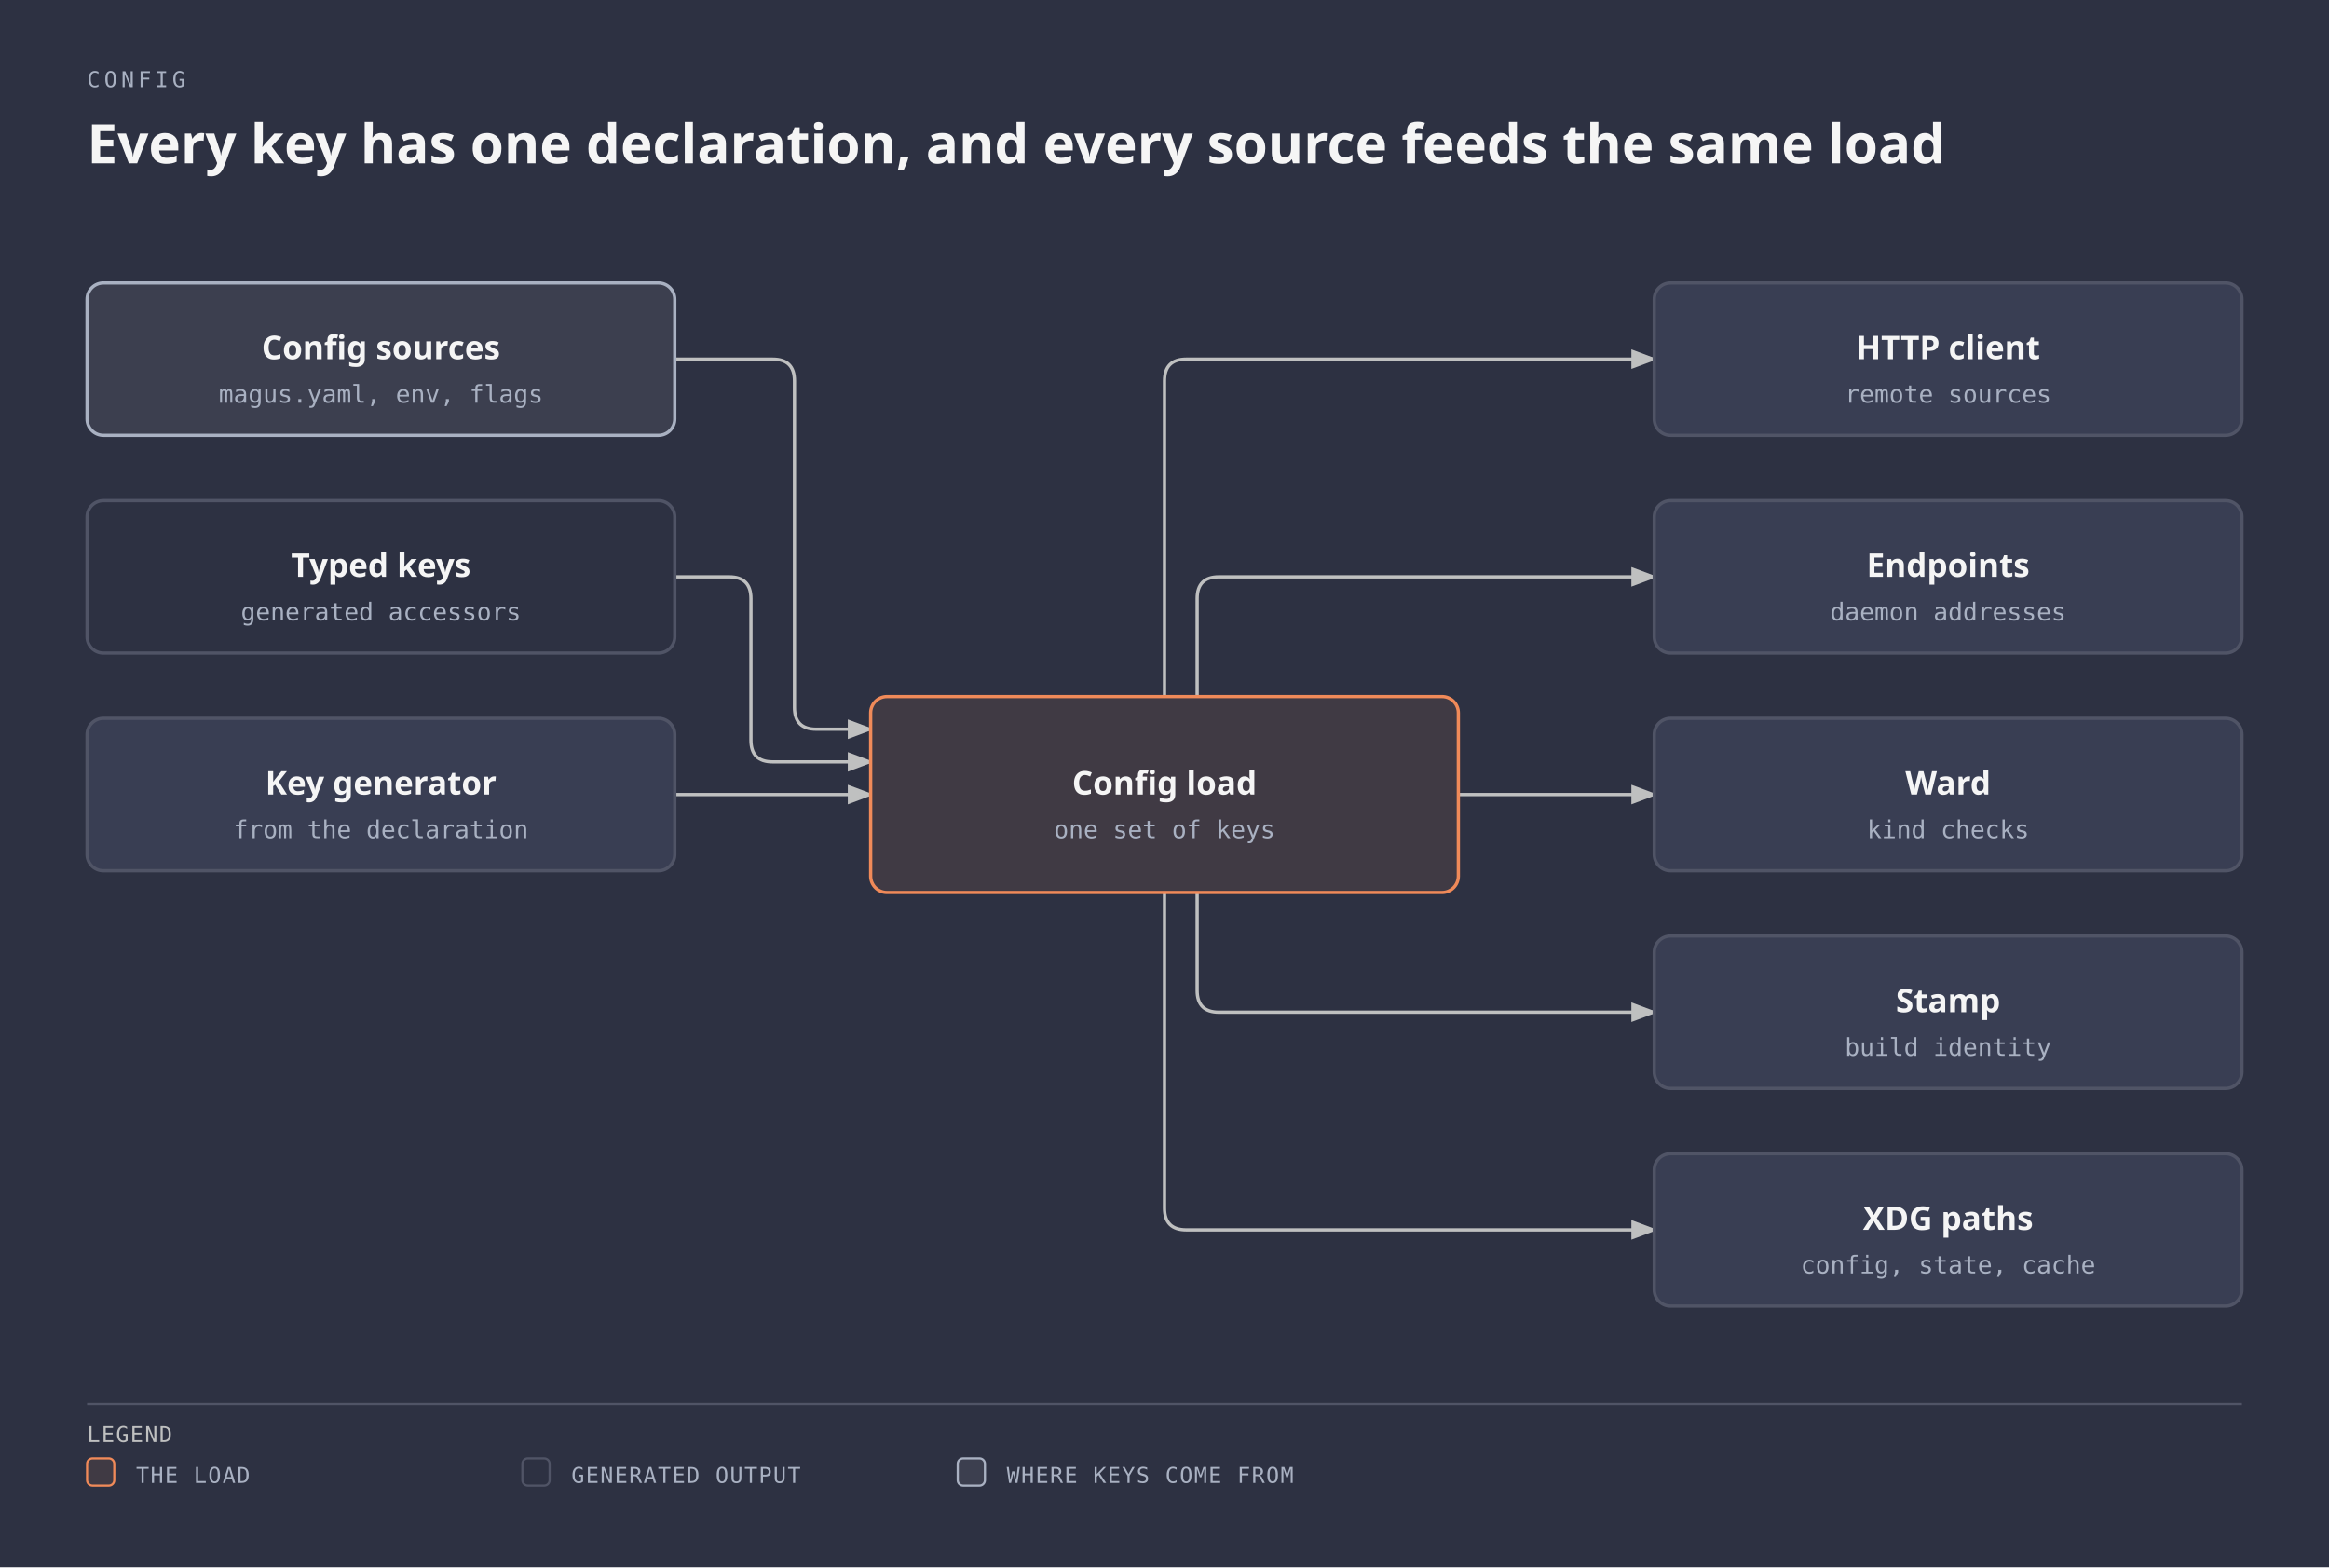
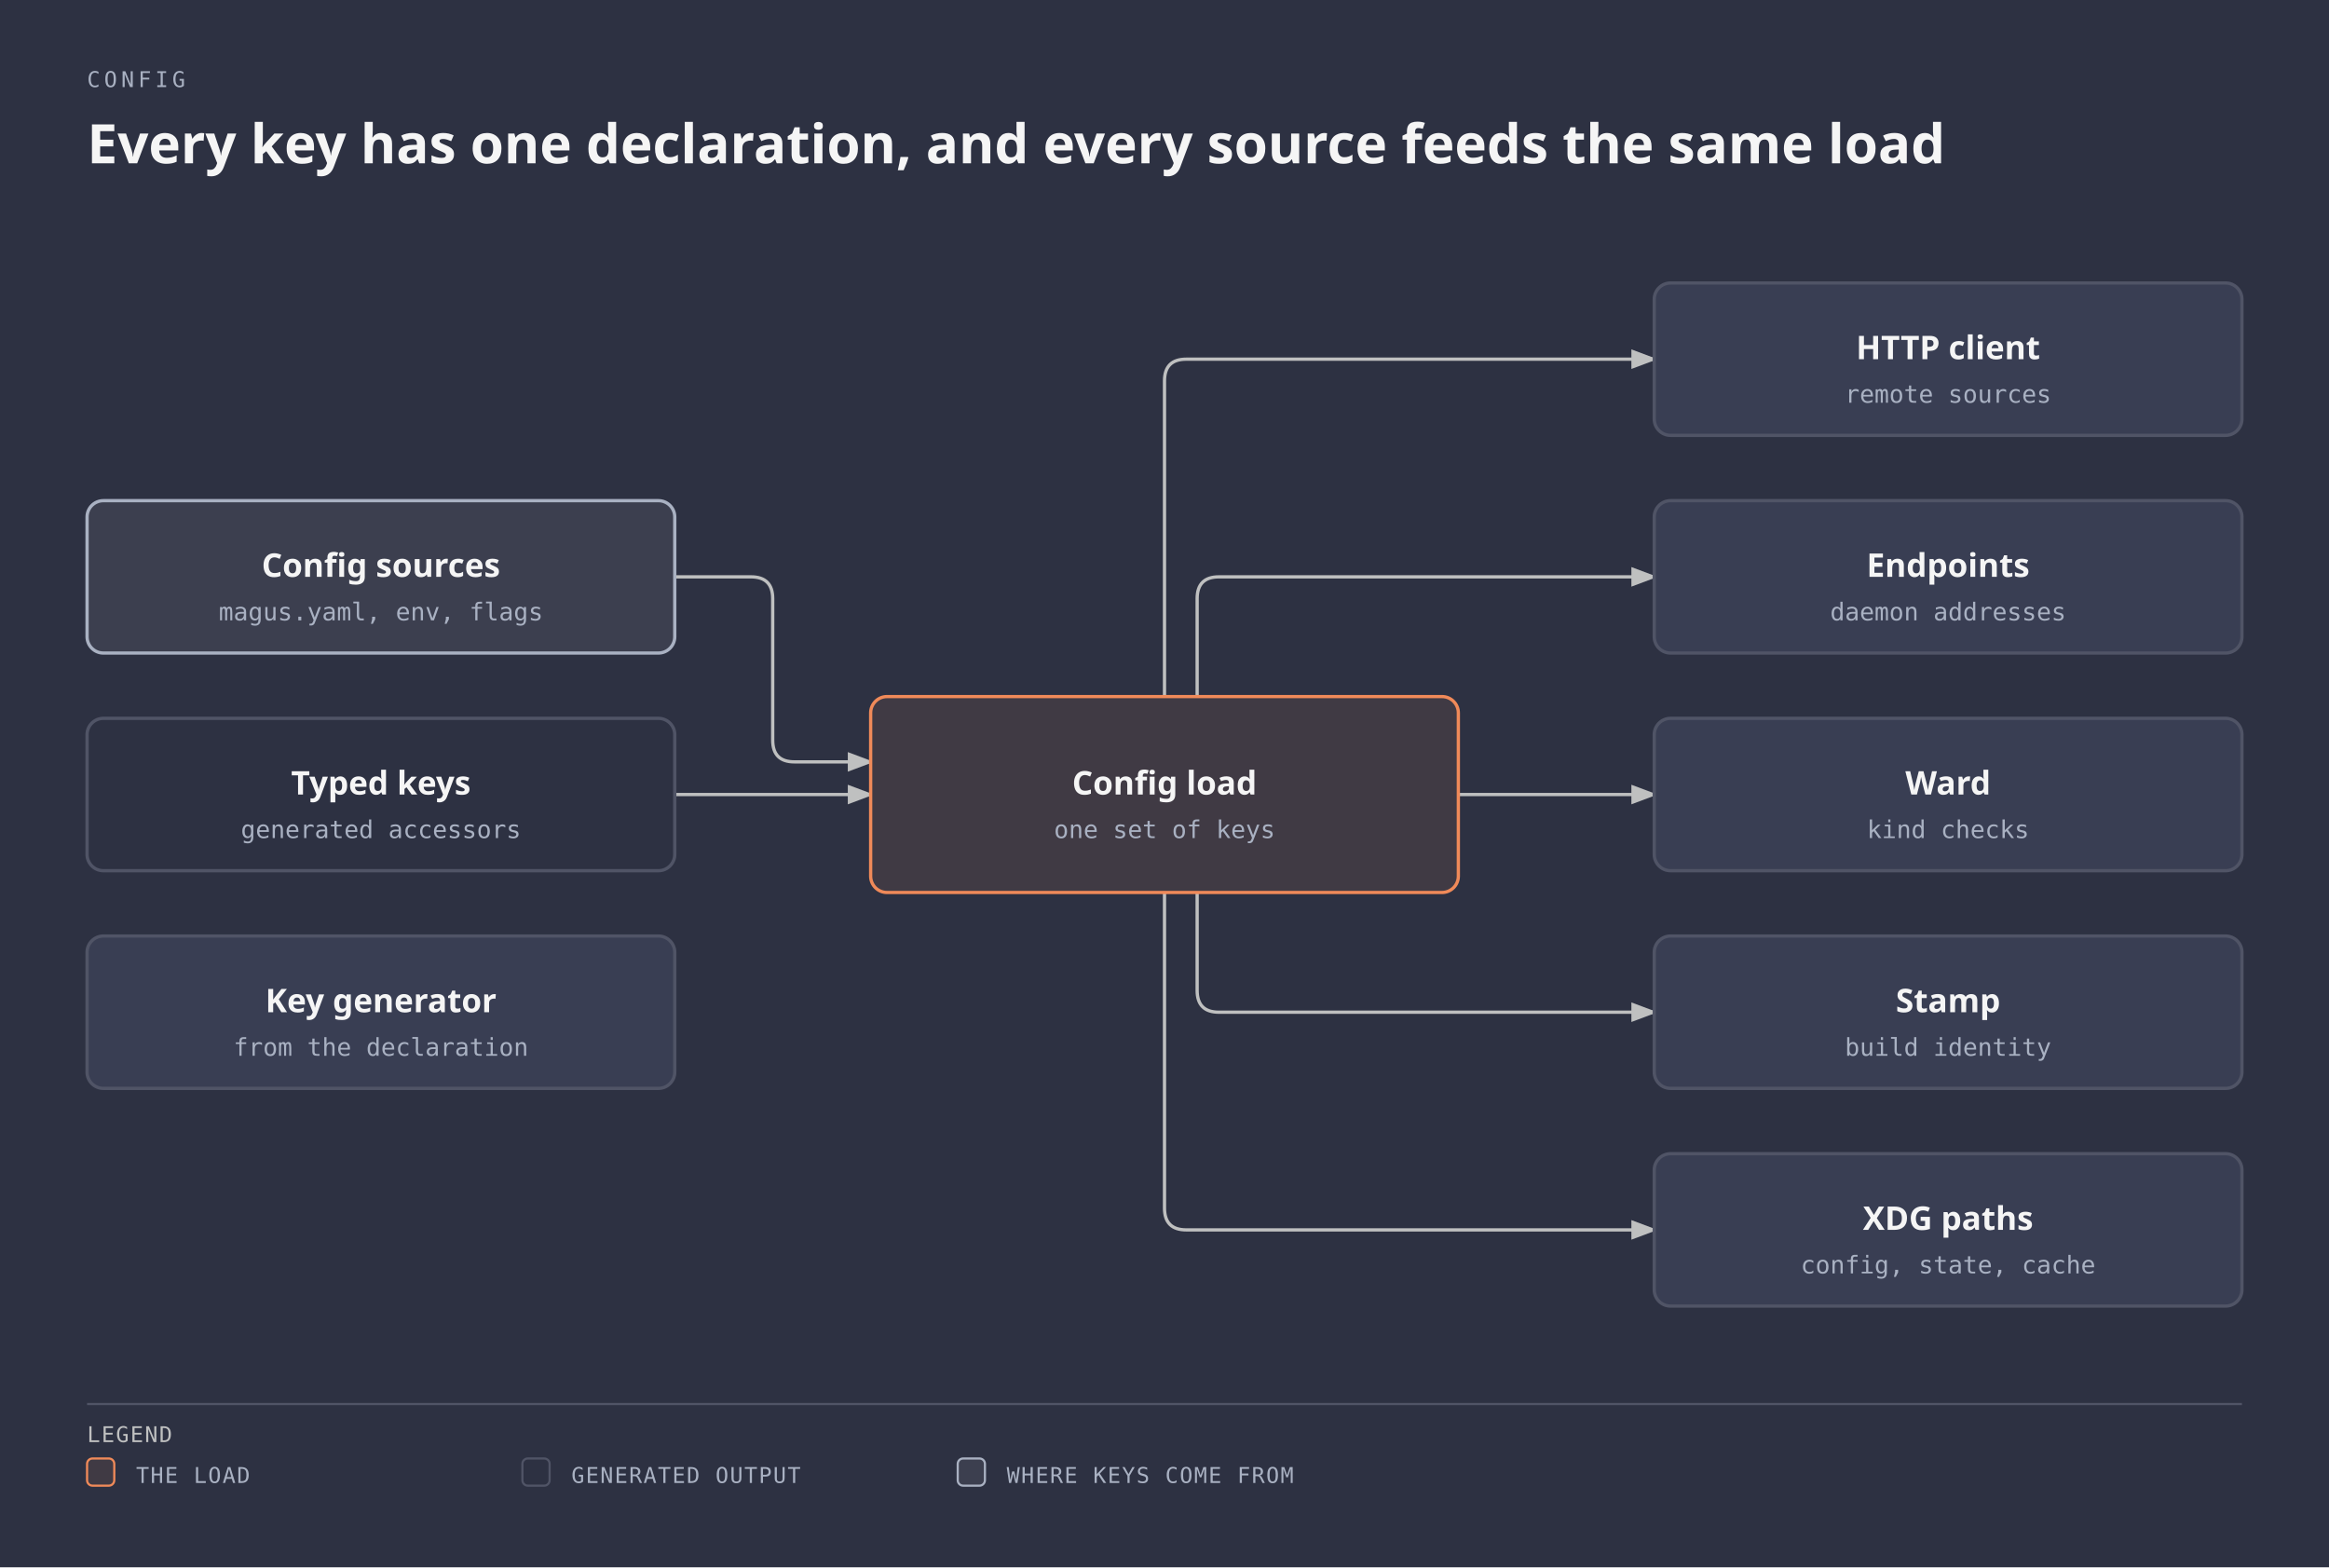
<svg xmlns="http://www.w3.org/2000/svg" viewBox="0 0 856 576" width="856" height="576" role="img" aria-labelledby="config-load-title config-load-desc" class="magus-diagram">
  <defs>
    <marker id="config-load-arrow-default" markerWidth="8" markerHeight="6" refX="7" refY="3" orient="auto">
      <polygon points="0 0, 8 3, 0 6" fill="#bfc0c0" />
    </marker>
    <marker id="config-load-arrow-accent" markerWidth="8" markerHeight="6" refX="7" refY="3" orient="auto">
      <polygon points="0 0, 8 3, 0 6" fill="#f08a59" />
    </marker>
    <marker id="config-load-arrow-link" markerWidth="8" markerHeight="6" refX="7" refY="3" orient="auto">
      <polygon points="0 0, 8 3, 0 6" fill="#6a95d8" />
    </marker>
  </defs>
  <rect width="100%" height="100%" fill="#2d3142" />
  <text x="32" y="32" fill="#a9b1c2" font-family="monospace" font-size="8" style="font-variant-ligatures:none" letter-spacing="0.18em">CONFIG</text>
  <text x="32" y="60" fill="#f5f5f5" font-family="sans-serif" font-size="20" font-weight="600">Every key has one declaration, and every source feeds the same load</text>
  <g transform="translate(0,40)">
-     <path data-edge="external:Config sources-&gt;internal/config" id="config-load-edge-external_3aConfig_20sources-internal_2fconfig" d="M 248 92 L 284 92 Q 292 92 292 100 L 292 220 Q 292 228 300 228 L 320 228" fill="none" stroke="#bfc0c0" stroke-width="1.2" marker-end="url(#config-load-arrow-default)" />
+     <path data-edge="external:Config sources-&gt;internal/config" id="config-load-edge-external_3aConfig_20sources-internal_2fconfig" d="M 248 172 L 276 172 Q 284 172 284 180 L 284 232 Q 284 240 292 240 L 320 240" fill="none" stroke="#bfc0c0" stroke-width="1.2" marker-end="url(#config-load-arrow-default)" />
    <path data-edge="internal/config-&gt;internal/httpx" id="config-load-edge-internal_2fconfig-internal_2fhttpx" d="M 428 216 L 428 100 Q 428 92 436 92 L 608 92" fill="none" stroke="#bfc0c0" stroke-width="1.2" marker-end="url(#config-load-arrow-default)" />
    <path data-edge="internal/config-&gt;internal/proc/endpoint" id="config-load-edge-internal_2fconfig-internal_2fproc_2fendpoint" d="M 440 216 L 440 180 Q 440 172 448 172 L 608 172" fill="none" stroke="#bfc0c0" stroke-width="1.2" marker-end="url(#config-load-arrow-default)" />
    <path data-edge="internal/config-&gt;internal/ward" id="config-load-edge-internal_2fconfig-internal_2fward" d="M 536 252 L 608 252" fill="none" stroke="#bfc0c0" stroke-width="1.2" marker-end="url(#config-load-arrow-default)" />
    <path data-edge="internal/config-&gt;internal/stamp" id="config-load-edge-internal_2fconfig-internal_2fstamp" d="M 440 288 L 440 324 Q 440 332 448 332 L 608 332" fill="none" stroke="#bfc0c0" stroke-width="1.2" marker-end="url(#config-load-arrow-default)" />
    <path data-edge="internal/config-&gt;libs/xdg" id="config-load-edge-internal_2fconfig-libs_2fxdg" d="M 428 288 L 428 404 Q 428 412 436 412 L 608 412" fill="none" stroke="#bfc0c0" stroke-width="1.2" marker-end="url(#config-load-arrow-default)" />
-     <path data-edge="internal/config/gen-&gt;internal/config" id="config-load-edge-internal_2fconfig_2fgen-internal_2fconfig" d="M 248 172 L 268 172 Q 276 172 276 180 L 276 232 Q 276 240 284 240 L 320 240" fill="none" stroke="#bfc0c0" stroke-width="1.2" marker-end="url(#config-load-arrow-default)" />
-     <path data-edge="internal/config/generate-&gt;internal/config" id="config-load-edge-internal_2fconfig_2fgenerate-internal_2fconfig" d="M 248 252 L 320 252" fill="none" stroke="#bfc0c0" stroke-width="1.2" marker-end="url(#config-load-arrow-default)" />
+     <path data-edge="internal/config/gen-&gt;internal/config" id="config-load-edge-internal_2fconfig_2fgen-internal_2fconfig" d="M 248 252 L 320 252" fill="none" stroke="#bfc0c0" stroke-width="1.2" marker-end="url(#config-load-arrow-default)" />
    <g data-node="external:Config sources">
-       <rect x="32" y="64" width="216" height="56" rx="6" fill="#2d3142" />
-       <rect x="32" y="64" width="216" height="56" rx="6" fill="#bfc0c0" stroke="#a9b1c2" fill-opacity="0.1" stroke-width="1.2" />
-       <text x="140" y="92" fill="#f5f5f5" font-family="sans-serif" font-size="12" font-weight="600" text-anchor="middle">Config sources</text>
-       <text x="140" y="108" fill="#a9b1c2" font-family="monospace" font-size="9" style="font-variant-ligatures:none" text-anchor="middle">magus.yaml, env, flags</text>
+       <rect x="32" y="144" width="216" height="56" rx="6" fill="#2d3142" />
+       <rect x="32" y="144" width="216" height="56" rx="6" fill="#bfc0c0" stroke="#a9b1c2" fill-opacity="0.1" stroke-width="1.2" />
+       <text x="140" y="172" fill="#f5f5f5" font-family="sans-serif" font-size="12" font-weight="600" text-anchor="middle">Config sources</text>
+       <text x="140" y="188" fill="#a9b1c2" font-family="monospace" font-size="9" style="font-variant-ligatures:none" text-anchor="middle">magus.yaml, env, flags</text>
    </g>
    <g data-node="internal/config" data-anchor="internal/config">
      <rect x="320" y="216" width="216" height="72" rx="6" fill="#2d3142" />
      <rect x="320" y="216" width="216" height="72" rx="6" fill="#403a44" stroke="#f08a59" stroke-width="1.2" />
      <text x="428" y="252" fill="#f5f5f5" font-family="sans-serif" font-size="12" font-weight="600" text-anchor="middle">Config load</text>
      <text x="428" y="268" fill="#a9b1c2" font-family="monospace" font-size="9" style="font-variant-ligatures:none" text-anchor="middle">one set of keys</text>
    </g>
    <g data-node="internal/config/gen" data-anchor="internal/config/gen">
-       <rect x="32" y="144" width="216" height="56" rx="6" fill="#2d3142" />
-       <rect x="32" y="144" width="216" height="56" rx="6" fill="#2d3142" stroke="#505466" stroke-width="1.2" />
-       <text x="140" y="172" fill="#f5f5f5" font-family="sans-serif" font-size="12" font-weight="600" text-anchor="middle">Typed keys</text>
-       <text x="140" y="188" fill="#a9b1c2" font-family="monospace" font-size="9" style="font-variant-ligatures:none" text-anchor="middle">generated accessors</text>
+       <rect x="32" y="224" width="216" height="56" rx="6" fill="#2d3142" />
+       <rect x="32" y="224" width="216" height="56" rx="6" fill="#2d3142" stroke="#505466" stroke-width="1.2" />
+       <text x="140" y="252" fill="#f5f5f5" font-family="sans-serif" font-size="12" font-weight="600" text-anchor="middle">Typed keys</text>
+       <text x="140" y="268" fill="#a9b1c2" font-family="monospace" font-size="9" style="font-variant-ligatures:none" text-anchor="middle">generated accessors</text>
    </g>
-     <g data-node="internal/config/generate" data-anchor="internal/config/generate">
-       <rect x="32" y="224" width="216" height="56" rx="6" fill="#2d3142" />
-       <rect x="32" y="224" width="216" height="56" rx="6" fill="#393e53" stroke="#505466" stroke-width="1.2" />
-       <text x="140" y="252" fill="#f5f5f5" font-family="sans-serif" font-size="12" font-weight="600" text-anchor="middle">Key generator</text>
-       <text x="140" y="268" fill="#a9b1c2" font-family="monospace" font-size="9" style="font-variant-ligatures:none" text-anchor="middle">from the declaration</text>
+     <g data-node="libs/clikit/generate" data-anchor="libs/clikit/generate">
+       <rect x="32" y="304" width="216" height="56" rx="6" fill="#2d3142" />
+       <rect x="32" y="304" width="216" height="56" rx="6" fill="#393e53" stroke="#505466" stroke-width="1.2" />
+       <text x="140" y="332" fill="#f5f5f5" font-family="sans-serif" font-size="12" font-weight="600" text-anchor="middle">Key generator</text>
+       <text x="140" y="348" fill="#a9b1c2" font-family="monospace" font-size="9" style="font-variant-ligatures:none" text-anchor="middle">from the declaration</text>
    </g>
    <g data-node="internal/httpx" data-anchor="internal/httpx">
      <rect x="608" y="64" width="216" height="56" rx="6" fill="#2d3142" />
      <rect x="608" y="64" width="216" height="56" rx="6" fill="#393e53" stroke="#505466" stroke-width="1.2" />
      <text x="716" y="92" fill="#f5f5f5" font-family="sans-serif" font-size="12" font-weight="600" text-anchor="middle">HTTP client</text>
      <text x="716" y="108" fill="#a9b1c2" font-family="monospace" font-size="9" style="font-variant-ligatures:none" text-anchor="middle">remote sources</text>
    </g>
    <g data-node="internal/proc/endpoint" data-anchor="internal/proc/endpoint">
      <rect x="608" y="144" width="216" height="56" rx="6" fill="#2d3142" />
      <rect x="608" y="144" width="216" height="56" rx="6" fill="#393e53" stroke="#505466" stroke-width="1.2" />
      <text x="716" y="172" fill="#f5f5f5" font-family="sans-serif" font-size="12" font-weight="600" text-anchor="middle">Endpoints</text>
      <text x="716" y="188" fill="#a9b1c2" font-family="monospace" font-size="9" style="font-variant-ligatures:none" text-anchor="middle">daemon addresses</text>
    </g>
    <g data-node="internal/ward" data-anchor="internal/ward">
      <rect x="608" y="224" width="216" height="56" rx="6" fill="#2d3142" />
      <rect x="608" y="224" width="216" height="56" rx="6" fill="#393e53" stroke="#505466" stroke-width="1.2" />
      <text x="716" y="252" fill="#f5f5f5" font-family="sans-serif" font-size="12" font-weight="600" text-anchor="middle">Ward</text>
      <text x="716" y="268" fill="#a9b1c2" font-family="monospace" font-size="9" style="font-variant-ligatures:none" text-anchor="middle">kind checks</text>
    </g>
    <g data-node="internal/stamp" data-anchor="internal/stamp">
      <rect x="608" y="304" width="216" height="56" rx="6" fill="#2d3142" />
      <rect x="608" y="304" width="216" height="56" rx="6" fill="#393e53" stroke="#505466" stroke-width="1.2" />
      <text x="716" y="332" fill="#f5f5f5" font-family="sans-serif" font-size="12" font-weight="600" text-anchor="middle">Stamp</text>
      <text x="716" y="348" fill="#a9b1c2" font-family="monospace" font-size="9" style="font-variant-ligatures:none" text-anchor="middle">build identity</text>
    </g>
    <g data-node="libs/xdg" data-anchor="libs/xdg">
      <rect x="608" y="384" width="216" height="56" rx="6" fill="#2d3142" />
      <rect x="608" y="384" width="216" height="56" rx="6" fill="#393e53" stroke="#505466" stroke-width="1.2" />
      <text x="716" y="412" fill="#f5f5f5" font-family="sans-serif" font-size="12" font-weight="600" text-anchor="middle">XDG paths</text>
      <text x="716" y="428" fill="#a9b1c2" font-family="monospace" font-size="9" style="font-variant-ligatures:none" text-anchor="middle">config, state, cache</text>
    </g>
    <line x1="32" y1="476" x2="824" y2="476" stroke="#505466" stroke-width="0.8" />
    <text x="32" y="490" fill="#bfc0c0" font-family="monospace" font-size="8" style="font-variant-ligatures:none" letter-spacing="0.06em">LEGEND</text>
    <rect x="32" y="496" width="10" height="10" rx="2" fill="#403a44" stroke="#f08a59" stroke-width="0.8" />
    <text x="50" y="505" fill="#a9b1c2" font-family="monospace" font-size="8" style="font-variant-ligatures:none" letter-spacing="0.06em">THE LOAD</text>
    <rect x="192" y="496" width="10" height="10" rx="2" fill="#2d3142" stroke="#505466" stroke-width="0.8" />
    <text x="210" y="505" fill="#a9b1c2" font-family="monospace" font-size="8" style="font-variant-ligatures:none" letter-spacing="0.06em">GENERATED OUTPUT</text>
    <rect x="352" y="496" width="10" height="10" rx="2" fill="#bfc0c0" stroke="#a9b1c2" fill-opacity="0.1" stroke-width="0.8" />
    <text x="370" y="505" fill="#a9b1c2" font-family="monospace" font-size="8" style="font-variant-ligatures:none" letter-spacing="0.06em">WHERE KEYS COME FROM</text>
  </g>
</svg>
